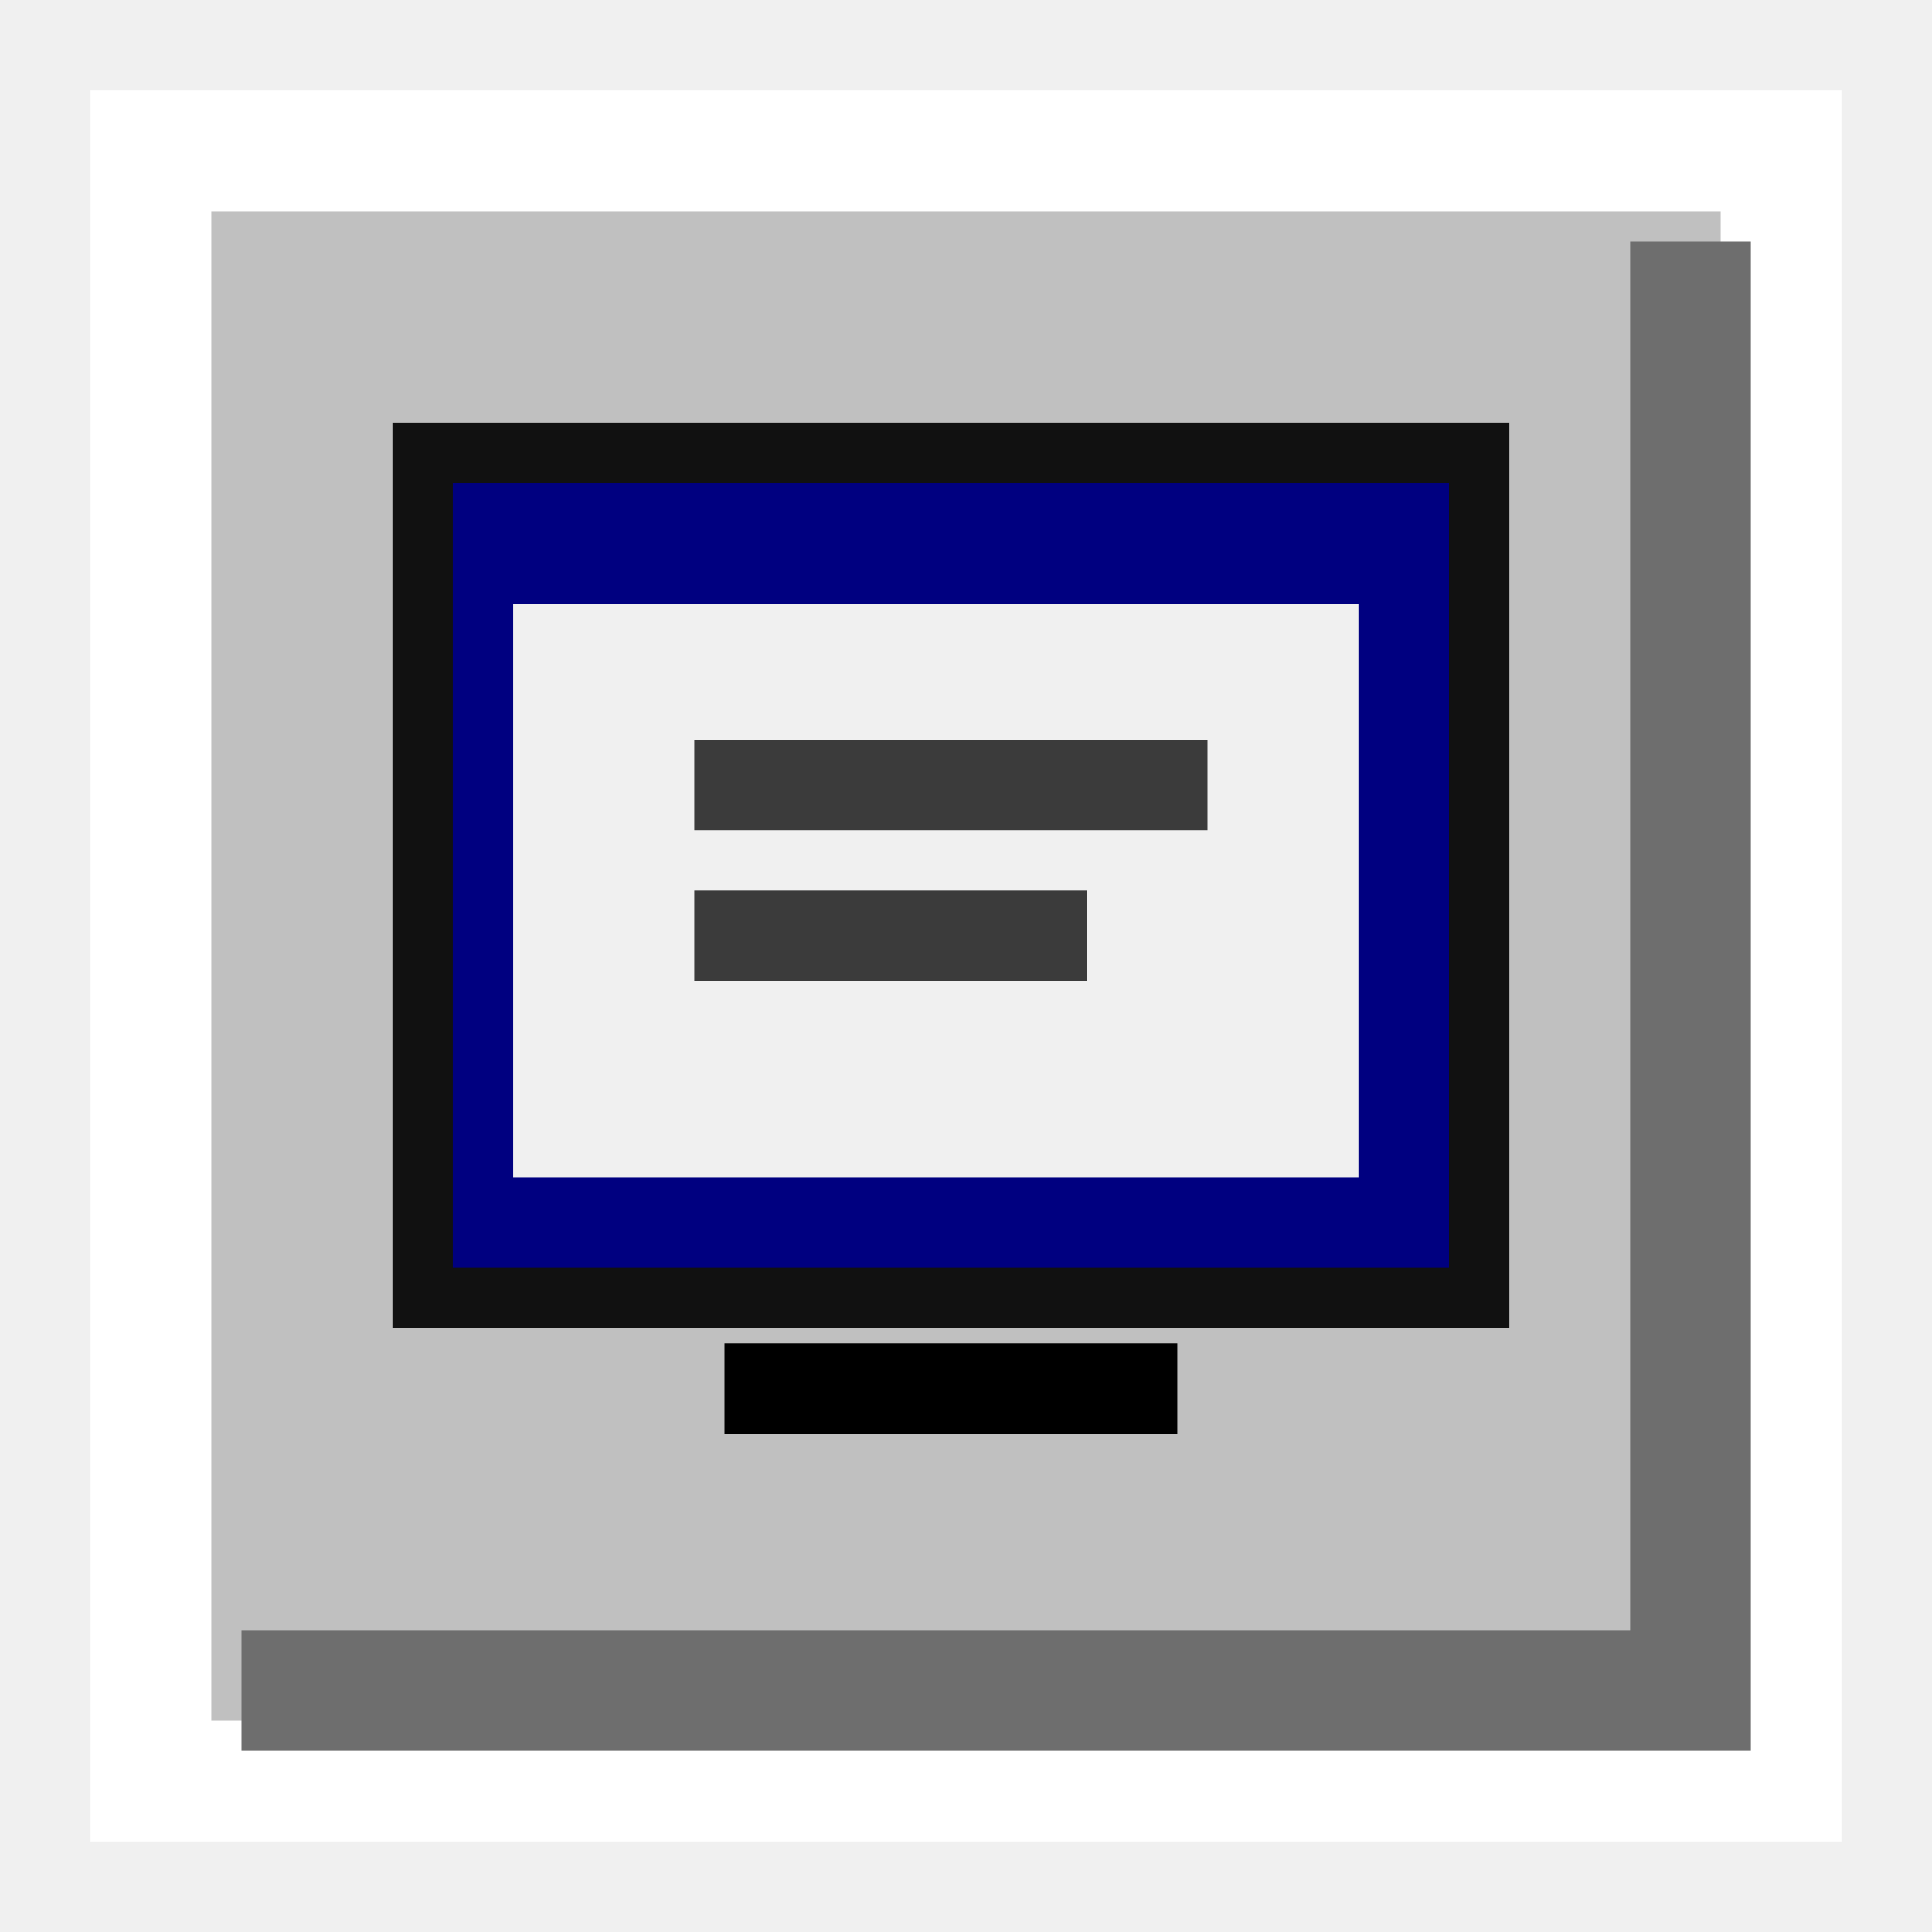
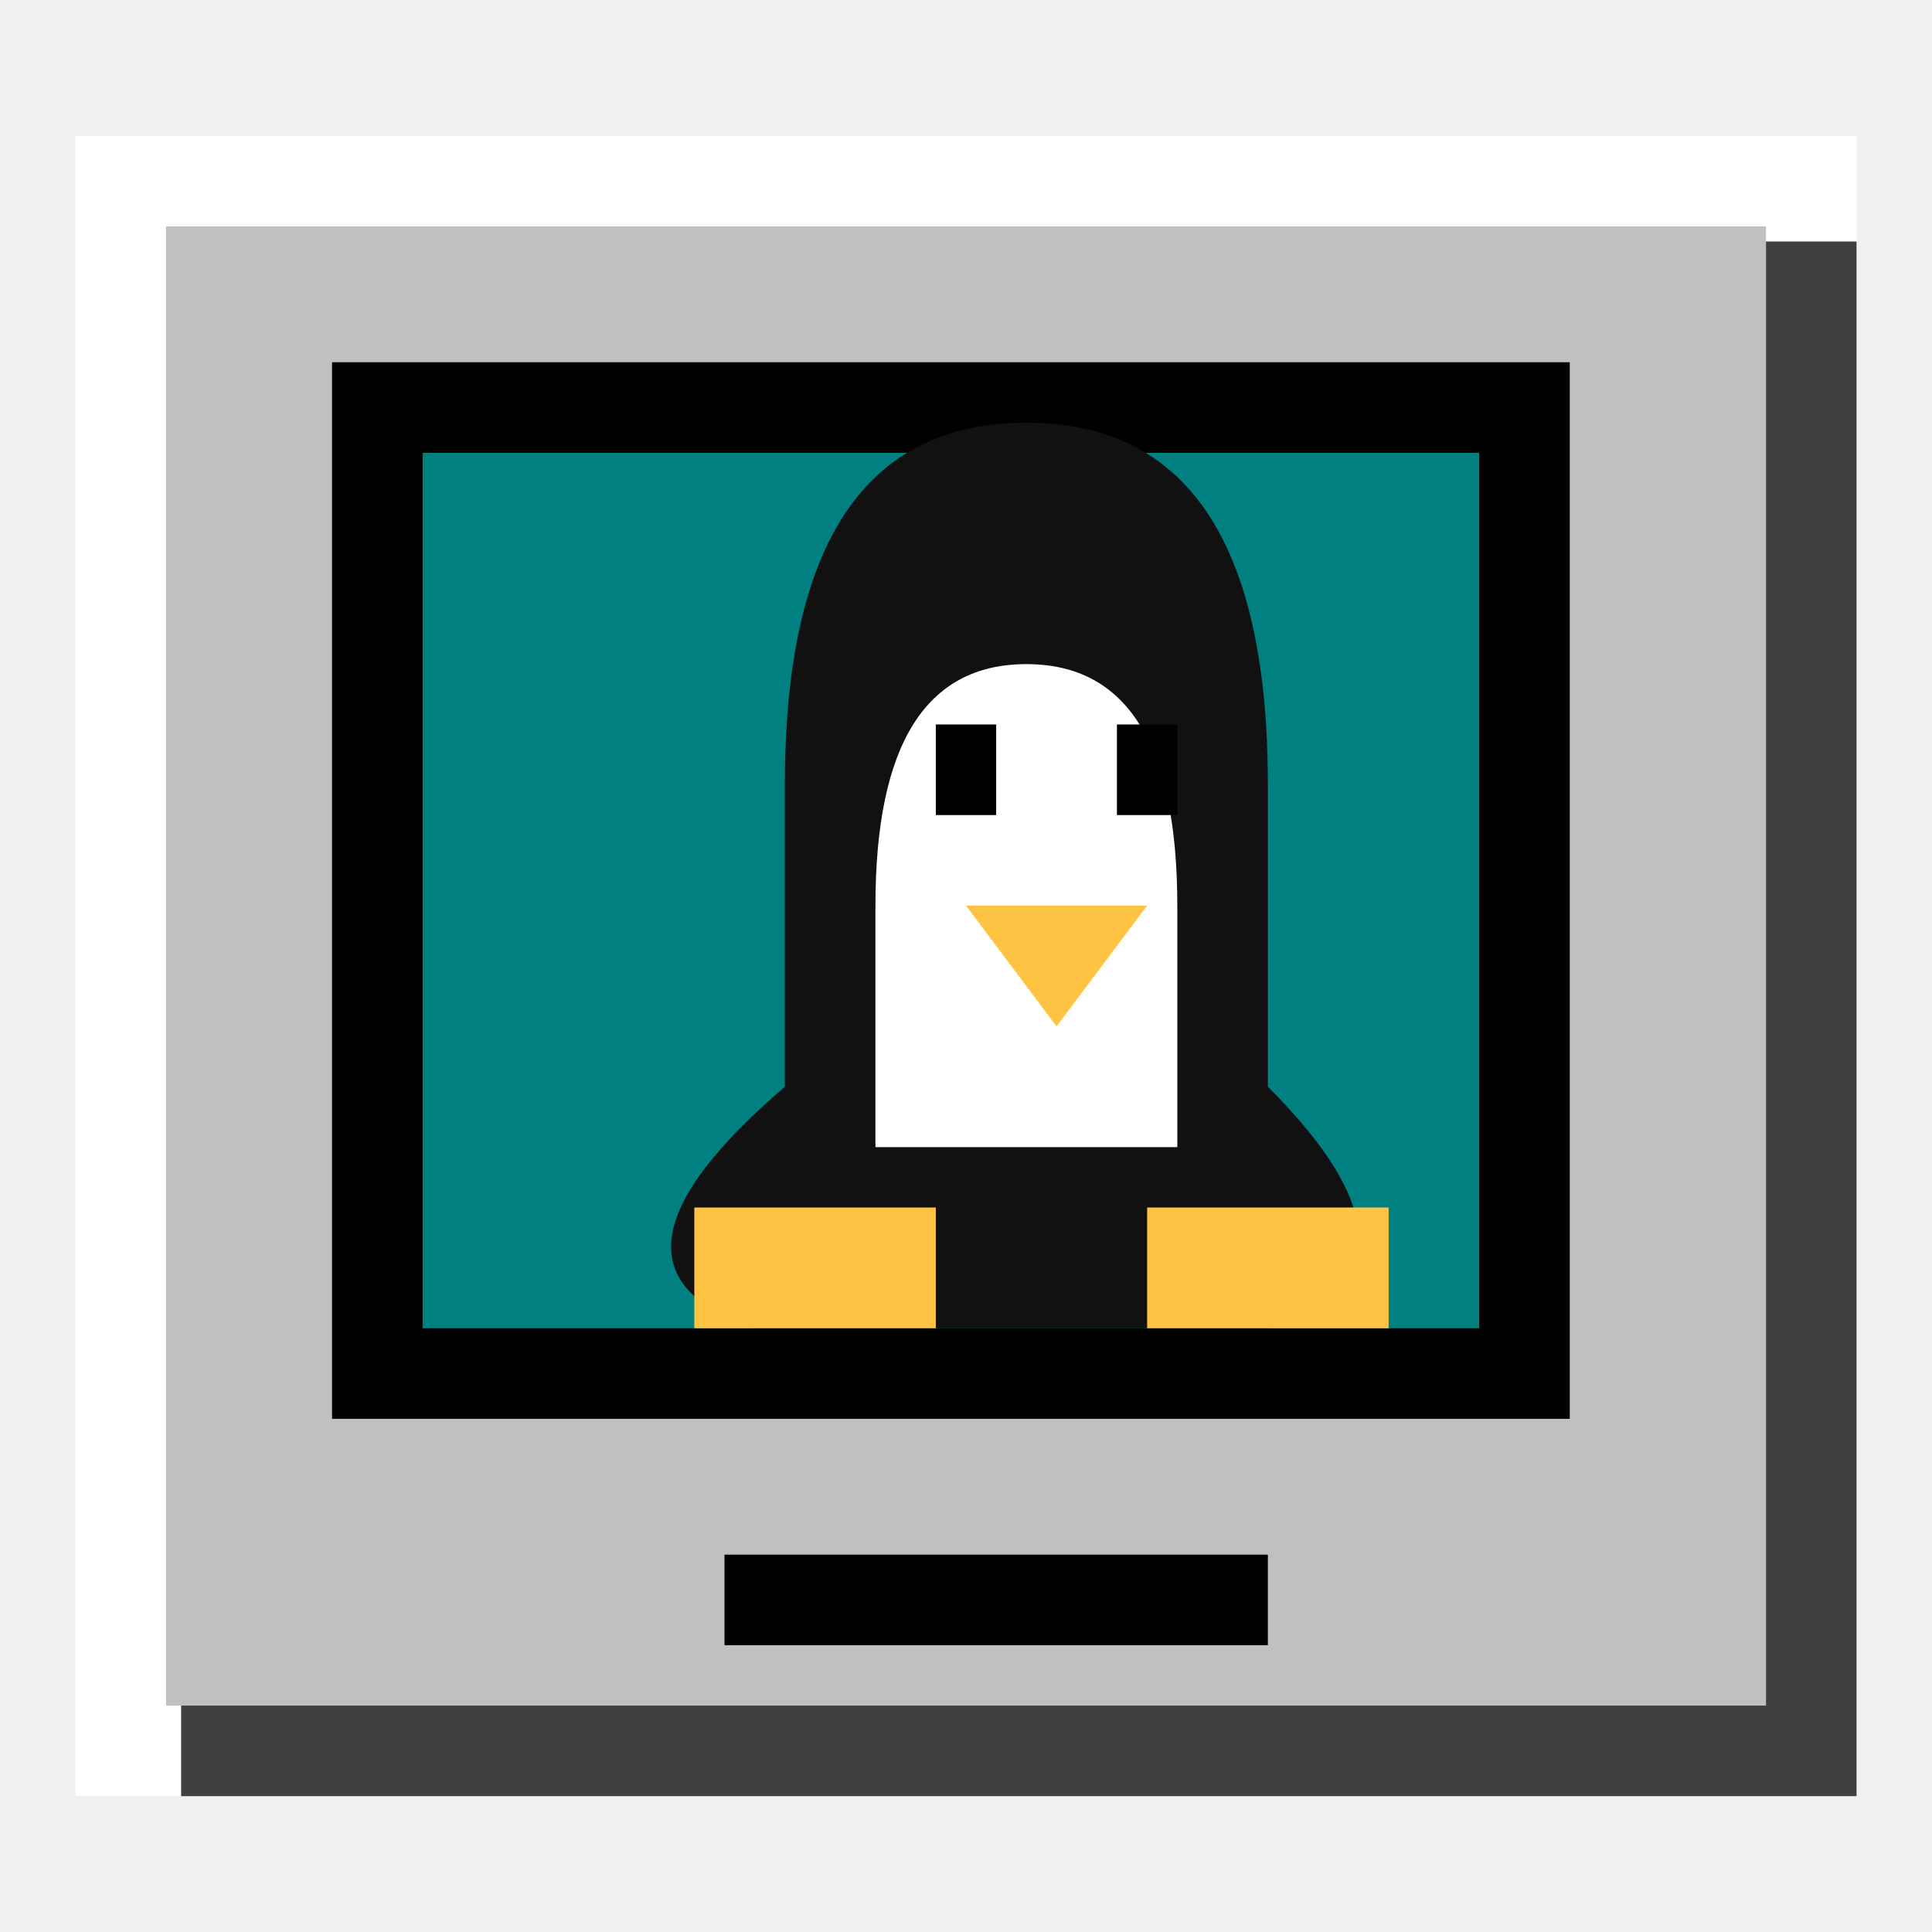
<svg xmlns="http://www.w3.org/2000/svg" viewBox="0 0 64 64">
-   <rect x="5" y="5" width="54" height="54" fill="#c0c0c0" stroke="#fff" stroke-width="4" />
-   <path d="M8 56h48V8" fill="none" stroke="#6e6e6e" stroke-width="4" />
-   <rect x="14" y="15" width="35" height="28" fill="#000080" stroke="#111" stroke-width="2" />
-   <rect x="17" y="20" width="28" height="19" fill="#f0f0f0" />
-   <path d="M23 26h17M23 31h13" stroke="#3b3b3b" stroke-width="3" />
-   <path d="M24 46h15" stroke="#000" stroke-width="3" />
+   <rect x="4" y="6" width="56" height="52" fill="#c0c0c0" stroke="#fff" stroke-width="3" />
+   <path d="M6 58h54V8" fill="none" stroke="#404040" stroke-width="3" />
+   <rect x="11" y="12" width="41" height="35" fill="#000" />
+   <rect x="14" y="15" width="35" height="29" fill="#008080" />
+   <path d="M26 36V26q0-12 8-12t8 12v10q6 6 0 8H25q-6-2 1-8" fill="#111" />
+   <path d="M29 30q0-8 5-8t5 8v8H29Z" fill="#fff" />
+   <rect x="31" y="24" width="2" height="3" fill="#000" />
+   <rect x="37" y="24" width="2" height="3" fill="#000" />
+   <path d="M32 30h6l-3 4" fill="#ffc343" />
+   <path d="M23 42h8M38 42h8" stroke="#ffc343" stroke-width="4" />
+   <path d="M24 53h18" stroke="#000" stroke-width="3" />
</svg>
